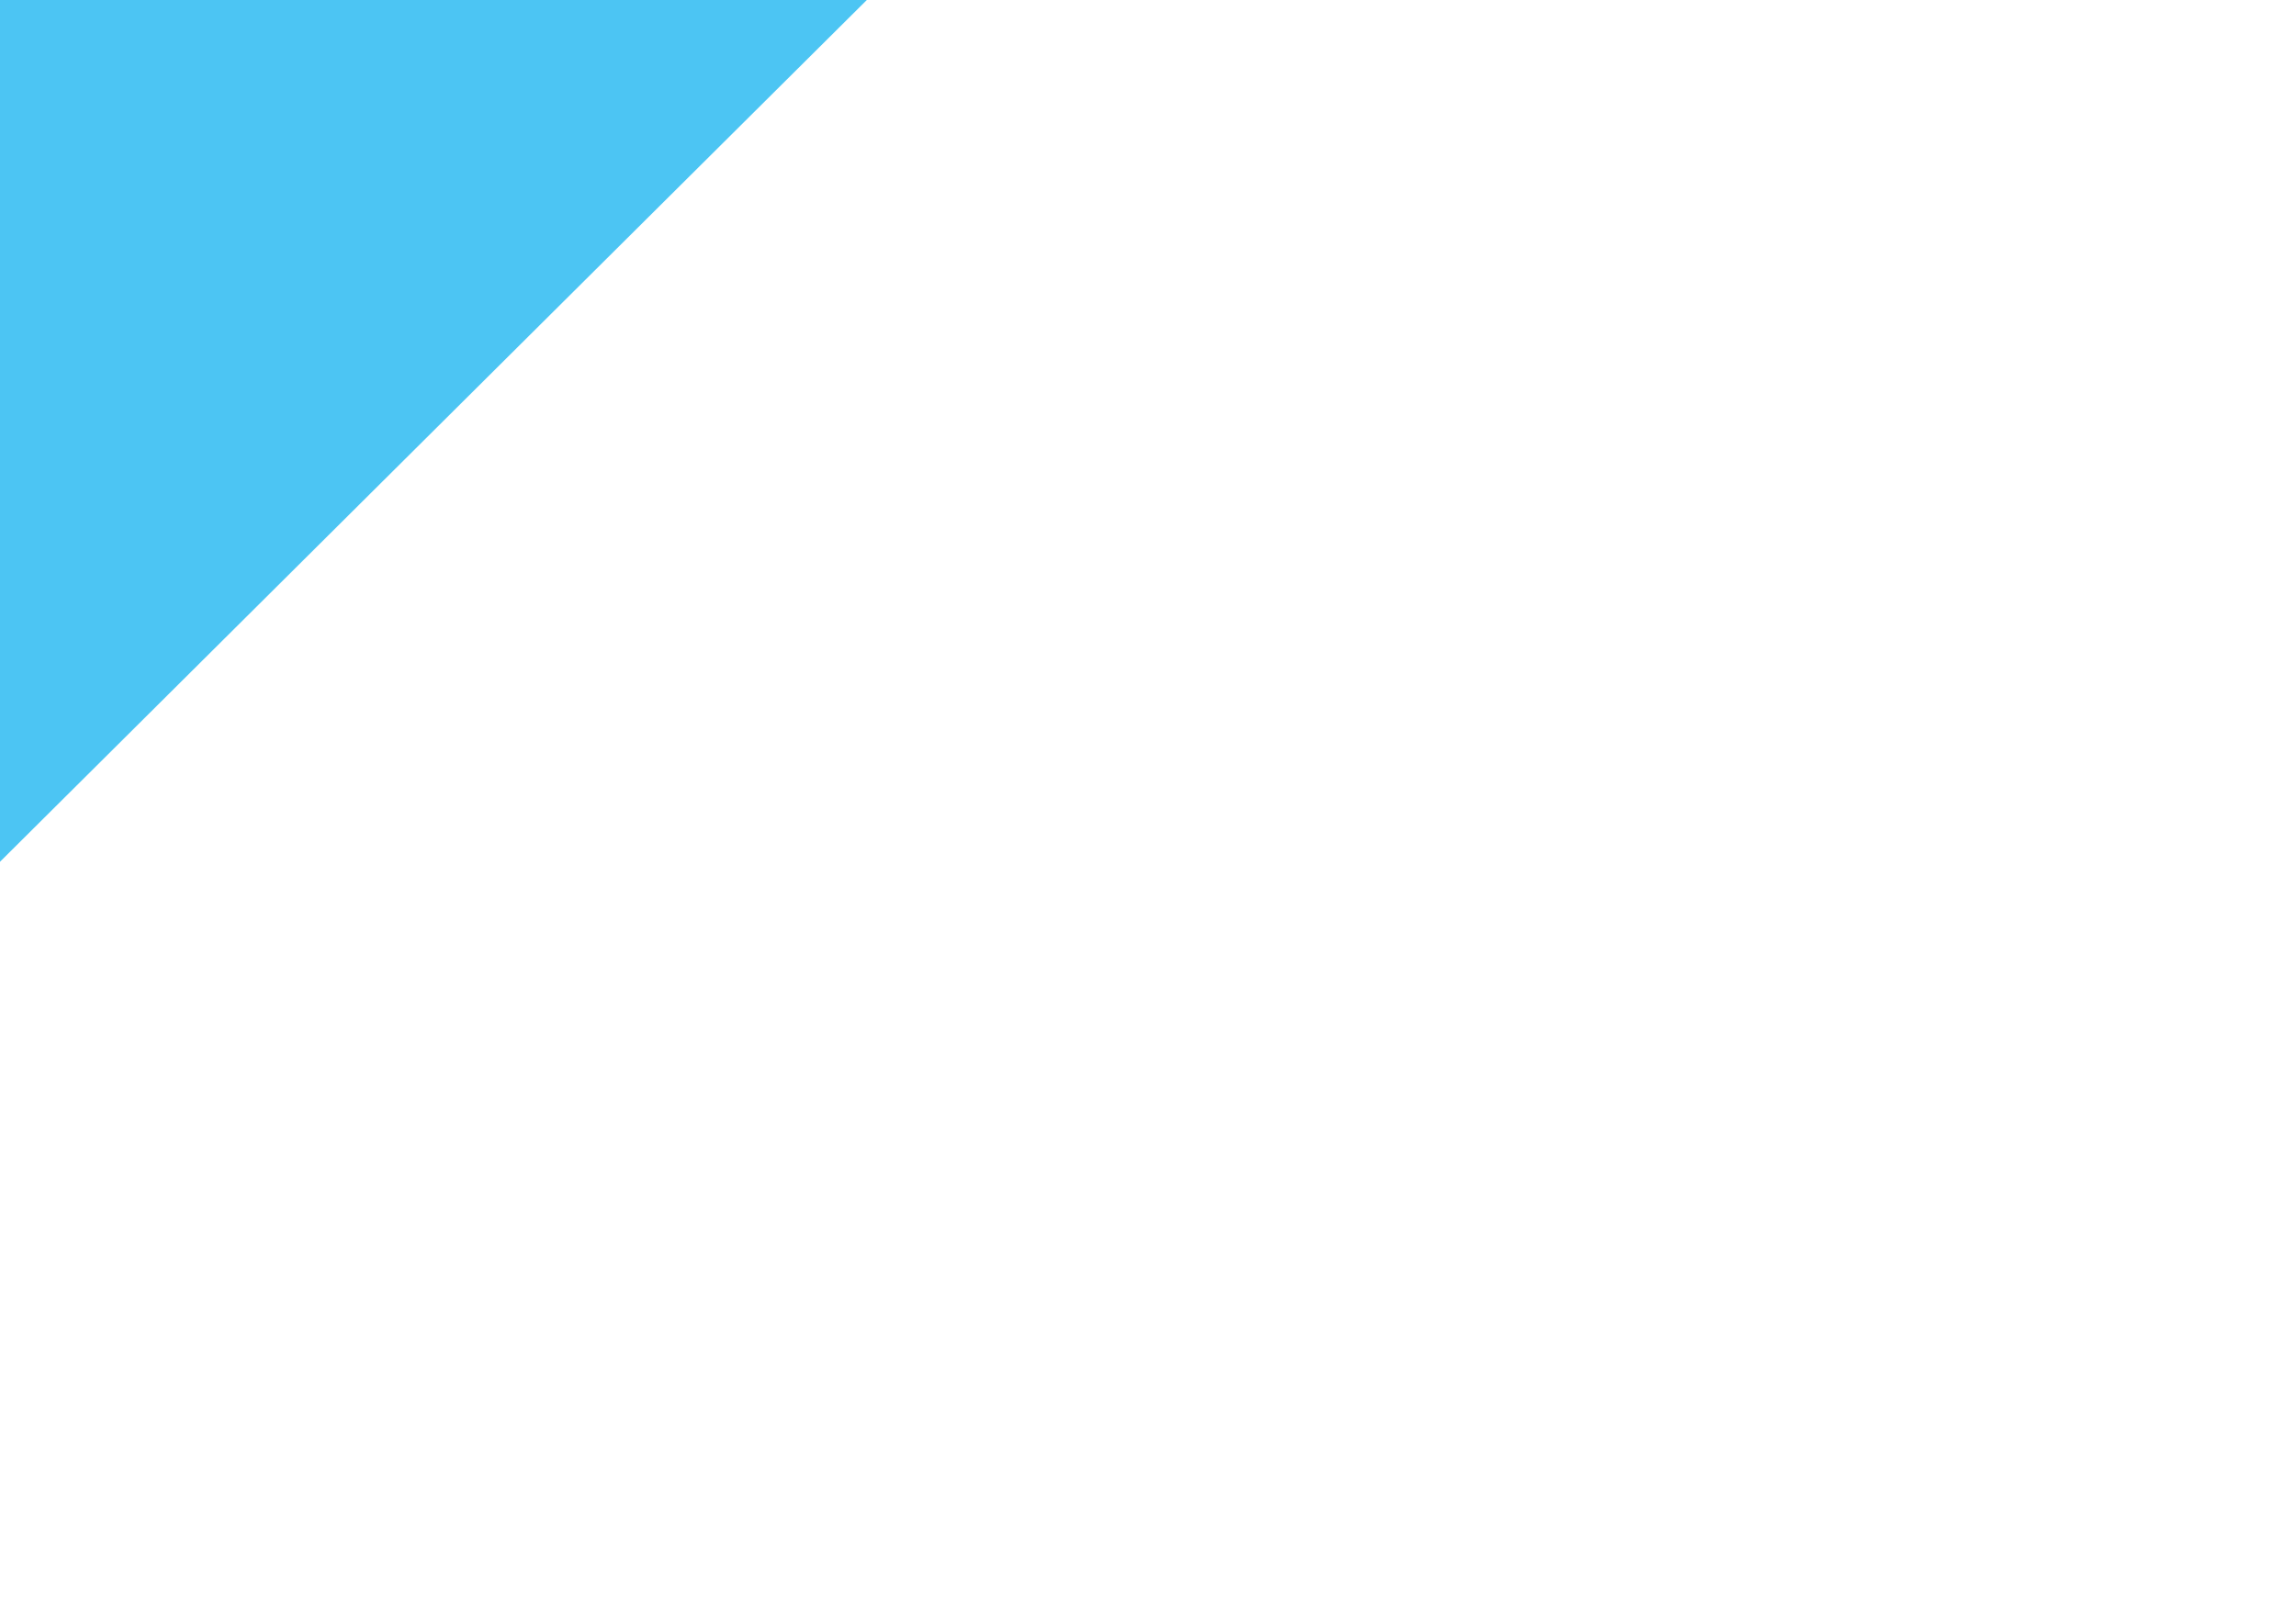
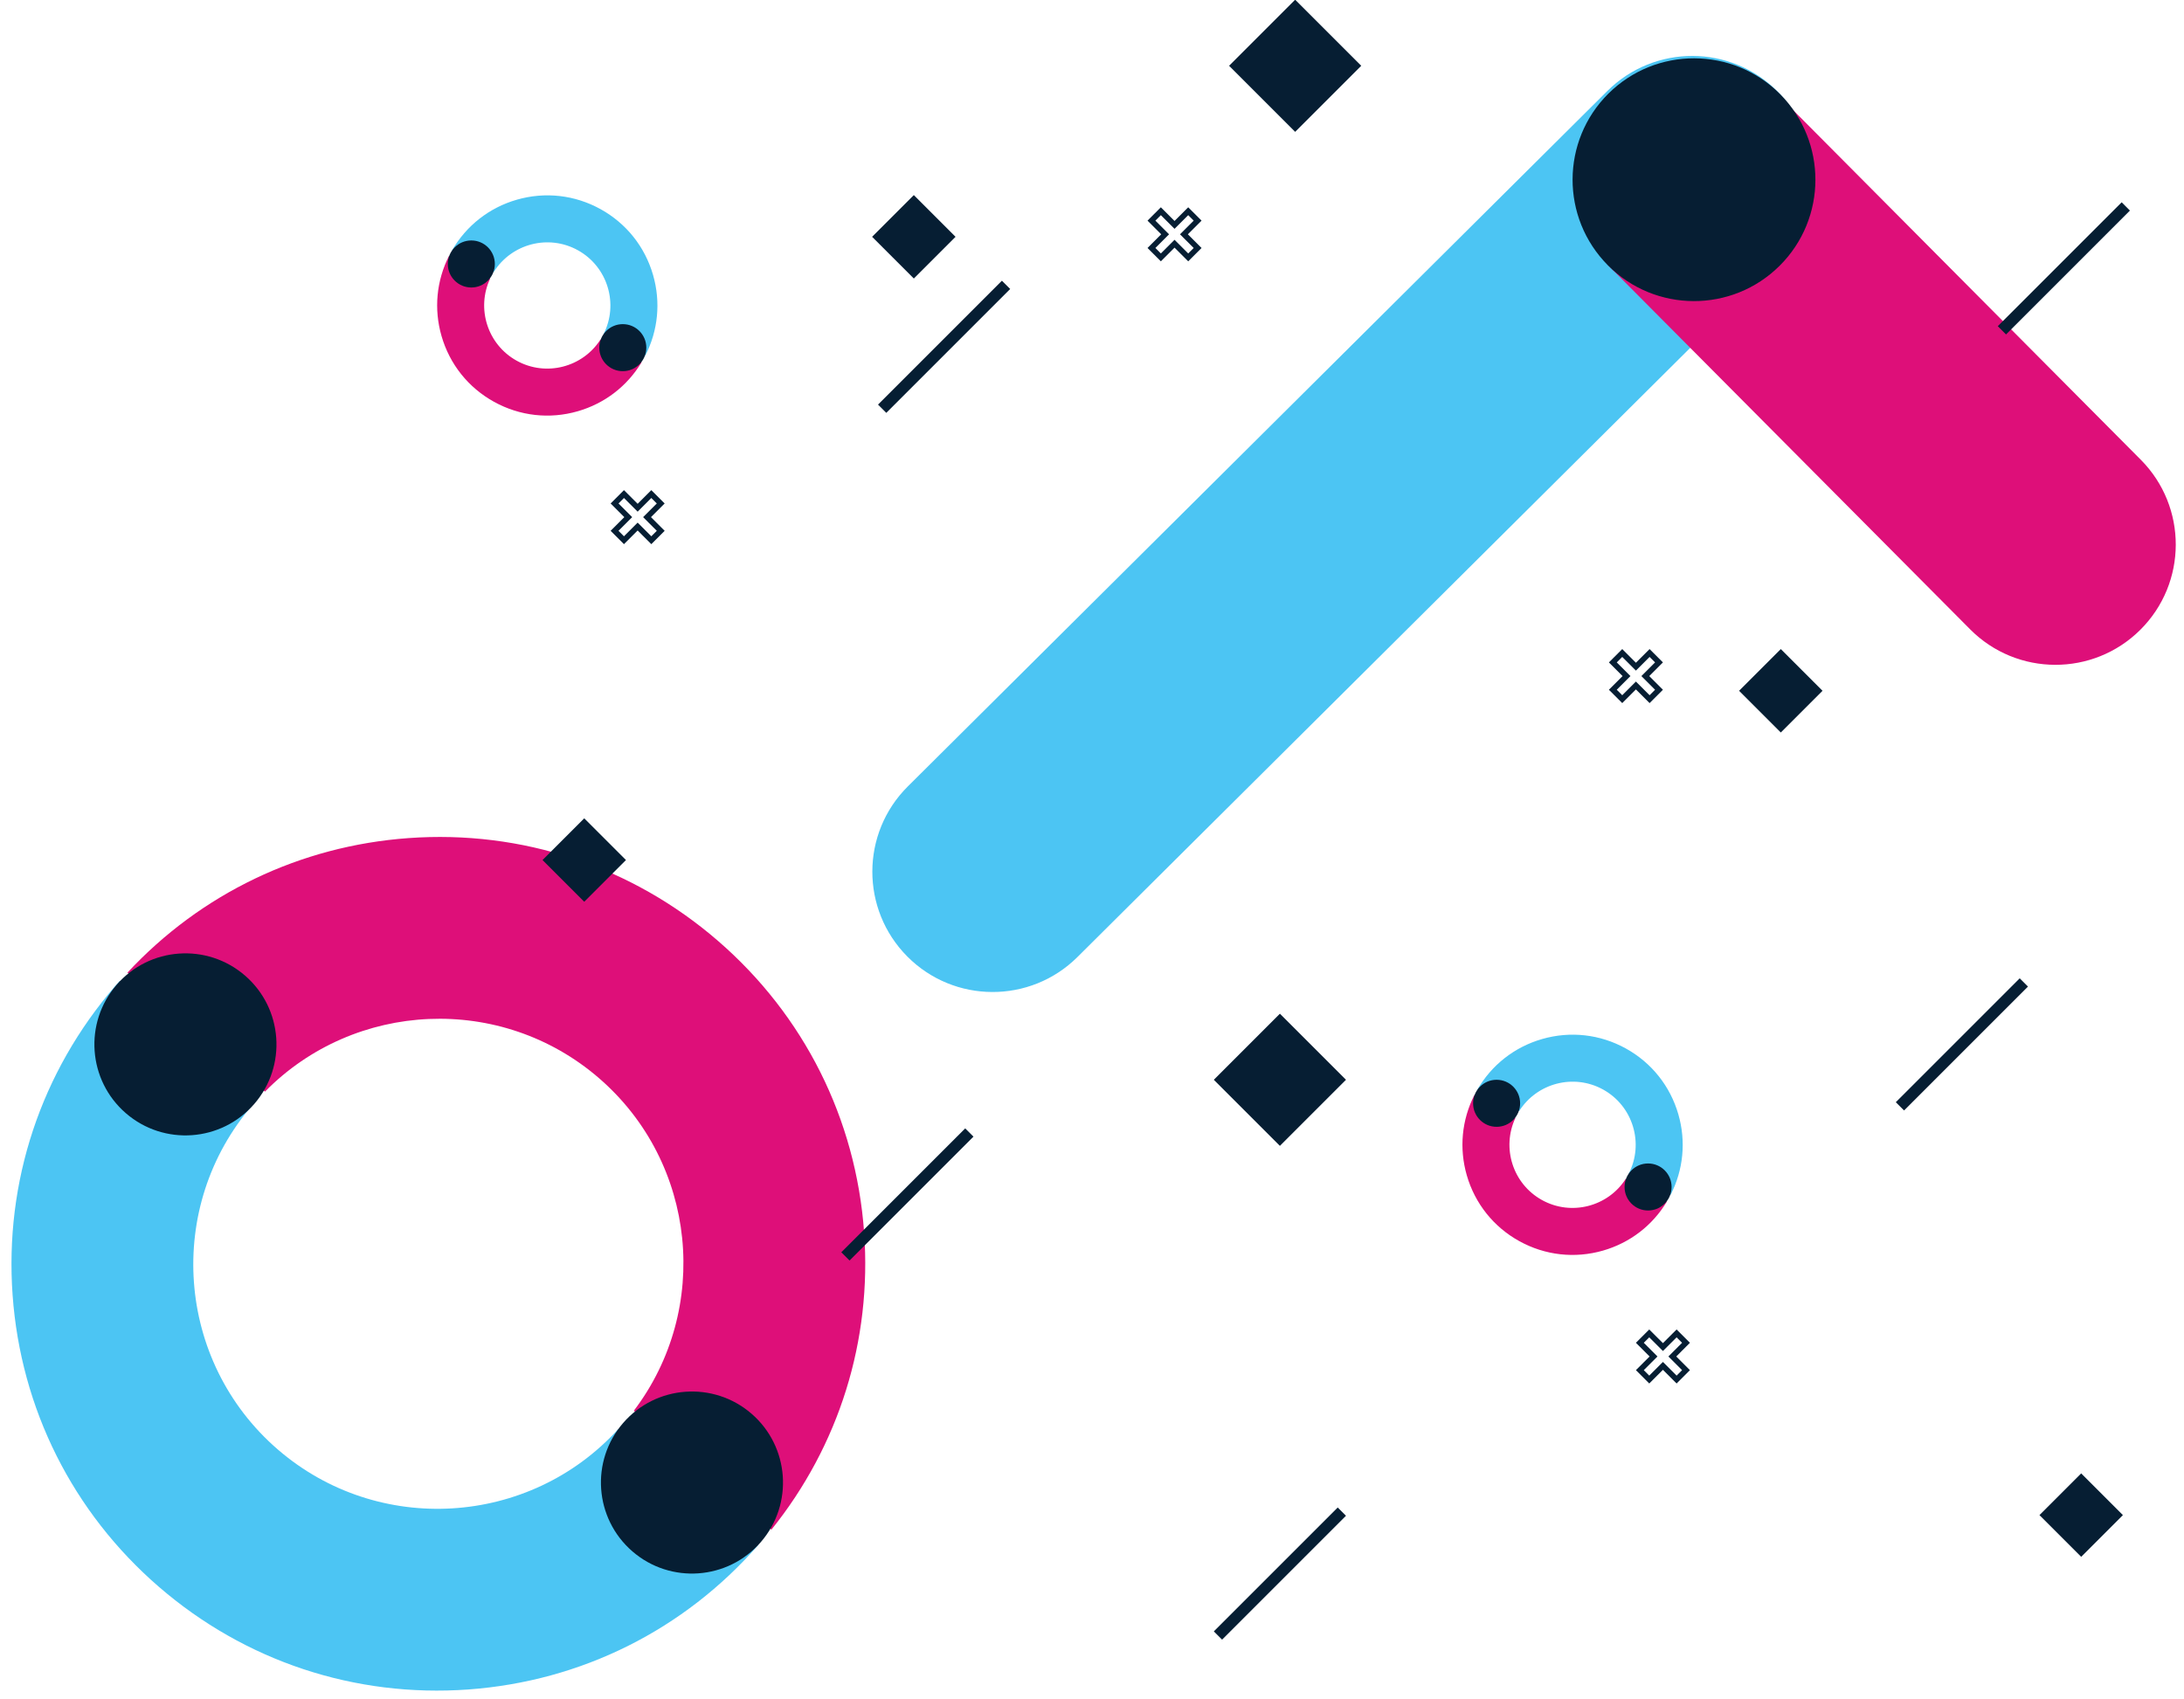
- <svg xmlns="http://www.w3.org/2000/svg" width="283.46" height="198.43" viewBox="0 0 283.46 198.43">
-   <path fill="#00ADEE" d="M-275.48 227.812c-42.105-42.35-41.907-110.812.44-152.917L353.734-550.25c42.348-42.103 110.812-41.904 152.916.444 42.104 42.348 41.907 110.812-.442 152.917l-628.772 625.144c-42.35 42.103-110.814 41.908-152.917-.442z" opacity=".7" />
-   <path fill="#DE0F79" d="M679.784-66.29L357.144-390.8c-42.104-42.347-41.908-110.812.44-152.915 42.35-42.105 110.813-41.907 152.917.44l322.644 324.514c42.102 42.348 41.906 110.812-.443 152.917-42.35 42.103-110.812 41.905-152.916-.443z" />
-   <path fill="#061E33" d="M354.64-547.848c-42.744 42.496-42.94 111.59-.45 154.327 42.493 42.738 111.587 42.94 154.33.444 42.737-42.492 42.94-111.59.448-154.328-42.492-42.74-111.59-42.935-154.328-.444z" />
-   <path fill="#00ADEE" d="M-461.96 710.887c-15.835-12.458-33.623-22.1-49.472-34.556-8.295-6.52-17.49-14.457-23.808-23.807-79.804 87.776-215.975 96.34-306.184 18.303-91.598-79.24-101.655-218.23-22.41-309.832 1.018-1.176 2.05-2.33 3.088-3.48-.927-.343-1.818-.983-2.57-1.99-3.088-4.126-5.954-8.246-8-13-.563-1.305-.636-2.54-.372-3.615-1.498-2.726-3.038-5.422-4.62-8.09-13.163-10.92-29.967-18.91-43.45-26.65-13.96-8.013-25.323-18.02-36.458-29.594-8.376-8.707-16.94-18.145-27.144-24.92-1.33 1.49-2.656 2.99-3.967 4.506-66.926 77.36-99.71 176.146-92.336 278.167 7.38 102.02 54.046 195.074 131.4 261.994 77.357 66.92 176.157 99.71 278.18 92.33 101.47-7.345 194.05-53.547 260.894-130.163-17.872-14.733-34.57-31.285-52.77-45.603z" opacity=".7" />
-   <path fill="#DE0F79" d="M-852.827 349.248c80.47-81.882 212.244-88.207 300.264-12.062 88.02 76.146 100.725 207.457 31.274 298.874l123.635 106.955c60.827-75.646 90.365-170.008 83.33-267.332-7.38-102.02-54.044-195.076-131.4-261.996-77.356-66.92-176.158-99.706-278.18-92.33-97.323 7.047-186.452 49.856-252.558 120.937l123.636 106.954z" />
-   <path fill="#061E33" d="M-530.934 647.11c-29.562 34.173-25.827 85.853 8.347 115.417 34.178 29.566 85.853 25.82 115.415-8.352 29.57-34.183 25.83-85.844-8.348-115.41-34.175-29.565-85.843-25.836-115.414 8.345zM-986.21 253.254c-29.563 34.173-25.833 85.848 8.346 115.416 34.172 29.562 85.852 25.82 115.414-8.35 29.57-34.184 25.824-85.85-8.348-115.412-34.18-29.568-85.842-25.836-115.413 8.346z" />
-   <path fill="#00ADEE" d="M-571.646-407.086c26.873 14.847 36.964 48.422 23.046 75.555 7.207 4.99 14.73 8.91 22.727 12.556 4.507 2.056 9.694 4.15 14.914 6.53 11.48-22.455 13.96-48.02 6.943-72.37-7.32-25.395-24.092-46.423-47.225-59.204s-49.86-15.787-75.257-8.467c-24.778 7.144-45.372 23.3-58.232 45.57 13.374 4.49 26.175 11.292 37.65 19.218 15.898-25.22 49.016-33.987 75.436-19.39z" opacity=".7" />
-   <path fill="#DE0F79" d="M-551.28-326.835c-15.964 25.002-48.937 33.646-75.26 19.103-26.32-14.542-36.553-47.058-23.884-73.88l-36.972-20.427c-11.332 22.376-13.753 47.81-6.772 72.035 7.32 25.396 24.092 46.424 47.225 59.205s49.862 15.787 75.257 8.467c24.226-6.984 44.468-22.572 57.378-44.074l-36.972-20.428z" />
-   <circle fill="#061E33" cx="-667.371" cy="-394.715" r="21.142" />
-   <circle fill="#061E33" cx="-531.224" cy="-319.494" r="21.141" />
-   <path fill="#061E33" d="M-505.584-184.355l4.917 4.917-12.292 12.292 12.293 12.292-4.917 4.917-12.292-12.292-12.292 12.293-4.917-4.917 12.292-12.292-12.292-12.292 4.917-4.917 12.292 12.292 12.292-12.292m-24.584-7.07l-3.536 3.535-4.917 4.917-3.537 3.536 3.536 3.536 8.755 8.755-8.756 8.756-3.537 3.537 3.536 3.536 4.916 4.917 3.536 3.536 3.536-3.536 8.756-8.757 8.756 8.757 3.536 3.536 3.536-3.536 4.917-4.917 3.535-3.536-3.536-3.536-8.758-8.756 8.757-8.756 3.535-3.536-3.536-3.536-4.918-4.917-3.535-3.536-3.536 3.535-8.755 8.755-8.756-8.756-3.538-3.536z" />
-   <path fill="#00ADEE" d="M349.887 347.376c26.873 14.847 36.964 48.423 23.046 75.555 7.207 4.992 14.73 8.912 22.728 12.56 4.508 2.054 9.694 4.147 14.914 6.53 11.48-22.456 13.96-48.023 6.942-72.37-7.32-25.396-24.092-46.424-47.225-59.204-23.132-12.78-49.86-15.787-75.256-8.467-24.778 7.142-45.373 23.298-58.233 45.568 13.374 4.49 26.176 11.292 37.65 19.218 15.898-25.222 49.017-33.988 75.437-19.39z" opacity=".7" />
-   <path fill="#DE0F79" d="M370.252 427.627c-15.964 25.002-48.938 33.646-75.26 19.104s-36.553-47.058-23.884-73.88l-36.972-20.427c-11.332 22.375-13.754 47.808-6.772 72.034 7.32 25.396 24.092 46.424 47.225 59.205 23.132 12.78 49.86 15.786 75.256 8.467 24.226-6.985 44.468-22.573 57.38-44.075l-36.974-20.428z" />
-   <circle fill="#061E33" cx="254.161" cy="359.747" r="21.141" />
-   <circle fill="#061E33" cx="390.308" cy="434.968" r="21.141" />
-   <path fill="#061E33" d="M415.948 570.107l4.917 4.916-12.293 12.293 12.293 12.292-4.917 4.917-12.292-12.293-12.292 12.293-4.917-4.917 12.292-12.292-12.293-12.292 4.917-4.917 12.292 12.292 12.292-12.293m-24.584-7.07l-3.536 3.535-4.916 4.916-3.536 3.536 3.536 3.536 8.756 8.756-8.756 8.756-3.536 3.536 3.536 3.536 4.916 4.916 3.536 3.536 3.536-3.536 8.756-8.756 8.756 8.756 3.536 3.536 3.536-3.536 4.916-4.916 3.536-3.536-3.536-3.536-8.756-8.756 8.756-8.757 3.536-3.537-3.536-3.535-4.917-4.916-3.535-3.535-3.536 3.535-8.756 8.756-8.756-8.756-3.536-3.536zM391.668-41.49l4.917 4.917-12.293 12.293 12.293 12.292-4.917 4.917-12.292-12.294L367.084-7.07l-4.917-4.918L374.46-24.28l-12.293-12.292 4.917-4.917 12.292 12.293 12.292-12.292m-24.584-7.07l-3.536 3.535-4.916 4.916-3.536 3.537 3.536 3.536 8.756 8.756-8.756 8.755-3.536 3.536 3.536 3.537 4.916 4.916L367.084 0l3.536-3.536 8.756-8.756 8.756 8.756L391.668 0l3.536-3.536 4.916-4.916 3.536-3.536-3.536-3.536-8.756-8.756 8.756-8.757 3.536-3.536-3.536-3.535-4.917-4.916-3.535-3.535-3.536 3.536-8.756 8.756-8.756-8.756-3.536-3.537zM-23.025-438.593l4.917 4.917-12.292 12.292 12.292 12.292-4.917 4.917-12.292-12.292-12.292 12.292-4.916-4.917 12.292-12.292-12.292-12.292 4.917-4.917 12.293 12.292 12.292-12.293m-24.584-7.07l-3.535 3.535-4.917 4.917-3.536 3.535 3.536 3.536 8.756 8.757-8.756 8.756-3.536 3.536 3.536 3.535 4.917 4.917 3.536 3.536 3.537-3.536 8.756-8.757 8.756 8.757 3.535 3.536 3.536-3.536 4.918-4.917 3.536-3.536-3.536-3.537-8.757-8.757 8.758-8.756 3.536-3.536-3.536-3.536-4.917-4.917-3.534-3.534-3.536 3.535-8.756 8.757-8.756-8.756-3.537-3.534zM73.1-513.484l-59.394-59.393L73.1-632.27l59.393 59.393zM59.39 397.997L-.002 338.604 59.39 279.21l59.394 59.394zM-269.638-381.64l-37.498-37.5 37.498-37.497 37.498 37.498zM509.605 26.44l-37.497-37.497 37.5-37.5 37.496 37.498zM779.588 767.41L742.09 729.91l37.5-37.5 37.497 37.498zM-565.876 178.58l-37.5-37.498 37.5-37.5 37.498 37.5zM-301.824-268.303l111.364-111.363 7.424 7.424L-294.4-260.878zM612.972 358.757l111.363-111.364 7.425 7.425L620.396 366.18zM-.005 834.433L111.358 723.07l7.425 7.424L7.42 841.858zM-334.827 493.653l111.363-111.364 7.425 7.424L-327.4 501.077zM704.617-338.792L815.98-450.155l7.425 7.425-111.363 111.363z" />
+ <svg xmlns="http://www.w3.org/2000/svg" viewBox="0 0 1963 1527" width="1963" height="1527">
+   <path fill="#00ADEE" d="M 815.52 859.812 C 773.415 817.462 773.613 749 815.96 706.895 L 1444.734 81.75 C 1487.082 39.647 1555.546 39.846 1597.65 82.194 C 1639.754 124.542 1639.557 193.006 1597.208 235.111 L 968.436 860.255 C 926.086 902.358 857.622 902.163 815.519 859.813 Z" opacity=".7" />
+   <path fill="#DE0F79" d="M 1770.784 565.71 L 1448.144 241.2 C 1406.04 198.853 1406.236 130.388 1448.584 88.285 C 1490.934 46.18 1559.397 46.378 1601.501 88.725 L 1924.145 413.239 C 1966.247 455.587 1966.051 524.051 1923.702 566.156 C 1881.352 608.259 1812.89 608.061 1770.786 565.713 Z" />
+   <path fill="#061E33" d="M 1445.64 84.152 C 1402.896 126.648 1402.7 195.742 1445.19 238.479 C 1487.683 281.217 1556.777 281.419 1599.52 238.923 C 1642.257 196.431 1642.46 127.333 1599.968 84.595 C 1557.476 41.855 1488.378 41.66 1445.64 84.151 Z" />
+   <path fill="#00ADEE" d="M 629.04 1342.887 C 613.205 1330.429 595.417 1320.787 579.568 1308.331 C 571.273 1301.811 562.078 1293.874 555.76 1284.524 C 475.956 1372.3 339.785 1380.864 249.576 1302.827 C 157.978 1223.587 147.921 1084.597 227.166 992.995 C 228.184 991.819 229.216 990.665 230.254 989.515 C 229.327 989.172 228.436 988.532 227.684 987.525 C 224.596 983.399 221.73 979.279 219.684 974.525 C 219.121 973.22 219.048 971.985 219.312 970.91 C 217.814 968.184 216.274 965.488 214.692 962.82 C 201.529 951.9 184.725 943.91 171.242 936.17 C 157.282 928.157 145.919 918.15 134.784 906.576 C 126.408 897.869 117.844 888.431 107.64 881.656 C 106.31 883.146 104.984 884.646 103.673 886.162 C 36.747 963.522 3.963 1062.308 11.337 1164.329 C 18.717 1266.349 65.383 1359.403 142.737 1426.323 C 220.094 1493.243 318.894 1526.033 420.917 1518.653 C 522.387 1511.308 614.967 1465.106 681.811 1388.49 C 663.939 1373.757 647.241 1357.205 629.041 1342.887 Z" opacity=".7" />
+   <path fill="#DE0F79" d="M 238.173 981.248 C 318.643 899.366 450.417 893.041 538.437 969.186 C 626.457 1045.332 639.162 1176.643 569.711 1268.06 L 693.346 1375.015 C 754.173 1299.369 783.711 1205.007 776.676 1107.683 C 769.296 1005.663 722.632 912.607 645.276 845.687 C 567.92 778.767 469.118 745.981 367.096 753.357 C 269.773 760.404 180.644 803.213 114.538 874.294 L 238.174 981.248 Z" />
+   <path fill="#061E33" d="M 560.066 1279.11 C 530.504 1313.283 534.239 1364.963 568.413 1394.527 C 602.591 1424.093 654.266 1420.347 683.828 1386.175 C 713.398 1351.992 709.658 1300.331 675.48 1270.765 C 641.305 1241.2 589.637 1244.929 560.066 1279.11 Z M 104.79 885.254 C 75.227 919.427 78.957 971.102 113.136 1000.67 C 147.308 1030.232 198.988 1026.49 228.55 992.32 C 258.12 958.136 254.374 906.47 220.202 876.908 C 186.022 847.34 134.36 851.072 104.789 885.254 Z" />
+   <path fill="#00ADEE" d="M 519.354 224.914 C 546.227 239.761 556.318 273.336 542.4 300.469 C 549.607 305.459 557.13 309.379 565.127 313.025 C 569.634 315.081 574.821 317.175 580.041 319.555 C 591.521 297.1 594.001 271.535 586.984 247.185 C 579.664 221.79 562.892 200.762 539.759 187.981 C 516.626 175.2 489.899 172.194 464.502 179.514 C 439.724 186.658 419.13 202.814 406.27 225.084 C 419.644 229.574 432.445 236.376 443.92 244.302 C 459.818 219.082 492.936 210.315 519.356 224.912 Z" opacity=".7" />
+   <path fill="#DE0F79" d="M 539.72 305.165 C 523.756 330.167 490.783 338.811 464.46 324.268 C 438.14 309.726 427.907 277.21 440.576 250.388 L 403.604 229.961 C 392.272 252.337 389.851 277.771 396.832 301.996 C 404.152 327.392 420.924 348.42 444.057 361.201 C 467.19 373.982 493.919 376.988 519.314 369.668 C 543.54 362.684 563.782 347.096 576.692 325.594 L 539.72 305.166 Z" />
+   <circle fill="#061E33" cx="423.629" cy="237.285" r="21.142" />
+   <circle fill="#061E33" cx="228.776" cy="-319.494" r="21.141" transform="matrix(0.999999, 0, 0, 1, 331.0002, 632)" />
+   <path fill="#061E33" d="M 585.416 447.645 L 590.333 452.562 L 578.041 464.854 L 590.334 477.146 L 585.417 482.063 L 573.125 469.771 L 560.833 482.064 L 555.916 477.147 L 568.208 464.855 L 555.916 452.563 L 560.833 447.646 L 573.125 459.938 L 585.417 447.646 M 560.833 440.576 L 557.297 444.111 L 552.38 449.028 L 548.843 452.564 L 552.379 456.1 L 561.134 464.855 L 552.378 473.611 L 548.841 477.148 L 552.377 480.684 L 557.293 485.601 L 560.829 489.137 L 564.365 485.601 L 573.121 476.844 L 581.877 485.601 L 585.413 489.137 L 588.949 485.601 L 593.866 480.684 L 597.401 477.148 L 593.865 473.612 L 585.107 464.856 L 593.864 456.1 L 597.399 452.564 L 593.863 449.028 L 588.945 444.111 L 585.41 440.575 L 581.874 444.11 L 573.119 452.865 L 564.363 444.109 L 560.825 440.573 Z" />
+   <path fill="#00ADEE" d="M 1440.887 979.376 C 1467.76 994.223 1477.851 1027.799 1463.933 1054.931 C 1471.14 1059.923 1478.663 1063.843 1486.661 1067.491 C 1491.169 1069.545 1496.355 1071.638 1501.575 1074.021 C 1513.055 1051.565 1515.535 1025.998 1508.517 1001.651 C 1501.197 976.255 1484.425 955.227 1461.292 942.447 C 1438.16 929.667 1411.432 926.66 1386.036 933.98 C 1361.258 941.122 1340.663 957.278 1327.803 979.548 C 1341.177 984.038 1353.979 990.84 1365.453 998.766 C 1381.351 973.544 1414.47 964.778 1440.89 979.376 Z" opacity=".7" />
+   <path fill="#DE0F79" d="M 1461.252 1059.627 C 1445.288 1084.629 1412.314 1093.273 1385.992 1078.731 C 1359.67 1064.189 1349.439 1031.673 1362.108 1004.851 L 1325.136 984.424 C 1313.804 1006.799 1311.382 1032.232 1318.364 1056.458 C 1325.684 1081.854 1342.456 1102.882 1365.589 1115.663 C 1388.721 1128.443 1415.449 1131.449 1440.845 1124.13 C 1465.071 1117.145 1485.313 1101.557 1498.225 1080.055 L 1461.251 1059.627 Z" />
+   <circle fill="#061E33" cx="254.161" cy="359.747" r="21.141" transform="matrix(0.999999, 0, 0, 1, 1091, 632)" />
+   <circle fill="#061E33" cx="490.308" cy="434.968" r="21.141" transform="matrix(0.999999, 0, 0, 1, 991.0007, 632)" />
+   <path fill="#061E33" d="M 1506.948 1202.107 L 1511.865 1207.023 L 1499.572 1219.316 L 1511.865 1231.608 L 1506.948 1236.525 L 1494.656 1224.232 L 1482.364 1236.525 L 1477.447 1231.608 L 1489.739 1219.316 L 1477.446 1207.024 L 1482.363 1202.107 L 1494.655 1214.399 L 1506.947 1202.106 M 1482.363 1195.036 L 1478.827 1198.571 L 1473.911 1203.487 L 1470.375 1207.023 L 1473.911 1210.559 L 1482.667 1219.315 L 1473.911 1228.071 L 1470.375 1231.607 L 1473.911 1235.143 L 1478.827 1240.059 L 1482.363 1243.595 L 1485.899 1240.059 L 1494.655 1231.303 L 1503.411 1240.059 L 1506.947 1243.595 L 1510.483 1240.059 L 1515.399 1235.143 L 1518.935 1231.607 L 1515.399 1228.071 L 1506.643 1219.315 L 1515.399 1210.558 L 1518.935 1207.021 L 1515.399 1203.486 L 1510.482 1198.57 L 1506.947 1195.035 L 1503.411 1198.57 L 1494.655 1207.326 L 1485.899 1198.57 L 1482.363 1195.034 Z M 1482.668 590.51 L 1487.585 595.427 L 1475.292 607.72 L 1487.585 620.012 L 1482.668 624.929 L 1470.376 612.635 L 1458.084 624.93 L 1453.167 620.012 L 1465.46 607.72 L 1453.167 595.428 L 1458.084 590.511 L 1470.376 602.804 L 1482.668 590.512 M 1458.084 583.442 L 1454.548 586.977 L 1449.632 591.893 L 1446.096 595.43 L 1449.632 598.966 L 1458.388 607.722 L 1449.632 616.477 L 1446.096 620.013 L 1449.632 623.55 L 1454.548 628.466 L 1458.084 632 L 1461.62 628.464 L 1470.376 619.708 L 1479.132 628.464 L 1482.668 632 L 1486.204 628.464 L 1491.12 623.548 L 1494.656 620.012 L 1491.12 616.476 L 1482.364 607.72 L 1491.12 598.963 L 1494.656 595.427 L 1491.12 591.892 L 1486.203 586.976 L 1482.668 583.441 L 1479.132 586.977 L 1470.376 595.733 L 1461.62 586.977 L 1458.084 583.44 Z M 1067.975 193.407 L 1072.892 198.324 L 1060.6 210.616 L 1072.892 222.908 L 1067.975 227.825 L 1055.683 215.533 L 1043.391 227.825 L 1038.475 222.908 L 1050.767 210.616 L 1038.475 198.324 L 1043.392 193.407 L 1055.685 205.699 L 1067.977 193.406 M 1043.393 186.336 L 1039.858 189.871 L 1034.941 194.788 L 1031.405 198.323 L 1034.941 201.859 L 1043.697 210.616 L 1034.941 219.372 L 1031.405 222.908 L 1034.941 226.443 L 1039.858 231.36 L 1043.394 234.896 L 1046.931 231.36 L 1055.687 222.603 L 1064.443 231.36 L 1067.978 234.896 L 1071.514 231.36 L 1076.432 226.443 L 1079.968 222.907 L 1076.432 219.37 L 1067.675 210.613 L 1076.433 201.857 L 1079.969 198.321 L 1076.433 194.785 L 1071.516 189.868 L 1067.982 186.334 L 1064.446 189.869 L 1055.69 198.626 L 1046.934 189.87 L 1043.397 186.336 Z M 1164.1 118.516 L 1104.706 59.123 L 1164.1 -0.27 L 1223.493 59.123 Z M 1150.39 1029.997 L 1090.998 970.604 L 1150.39 911.21 L 1209.784 970.604 Z M 821.362 250.36 L 783.864 212.86 L 821.362 175.363 L 858.86 212.861 Z M 1600.605 658.44 L 1563.108 620.943 L 1600.608 583.443 L 1638.104 620.941 Z M 1870.588 1399.41 L 1833.09 1361.91 L 1870.59 1324.41 L 1908.087 1361.908 Z M 525.124 810.58 L 487.624 773.082 L 525.124 735.582 L 562.622 773.082 Z M 789.176 363.697 L 900.54 252.334 L 907.964 259.758 L 796.6 371.122 Z M 1703.972 990.757 L 1815.335 879.393 L 1822.76 886.818 L 1711.396 998.18 Z M 1090.995 1466.433 L 1202.358 1355.07 L 1209.783 1362.494 L 1098.42 1473.858 Z M 756.173 1125.653 L 867.536 1014.289 L 874.961 1021.713 L 763.6 1133.077 Z M 1795.617 293.208 L 1906.98 181.845 L 1914.405 189.27 L 1803.042 300.633 Z" />
</svg>
